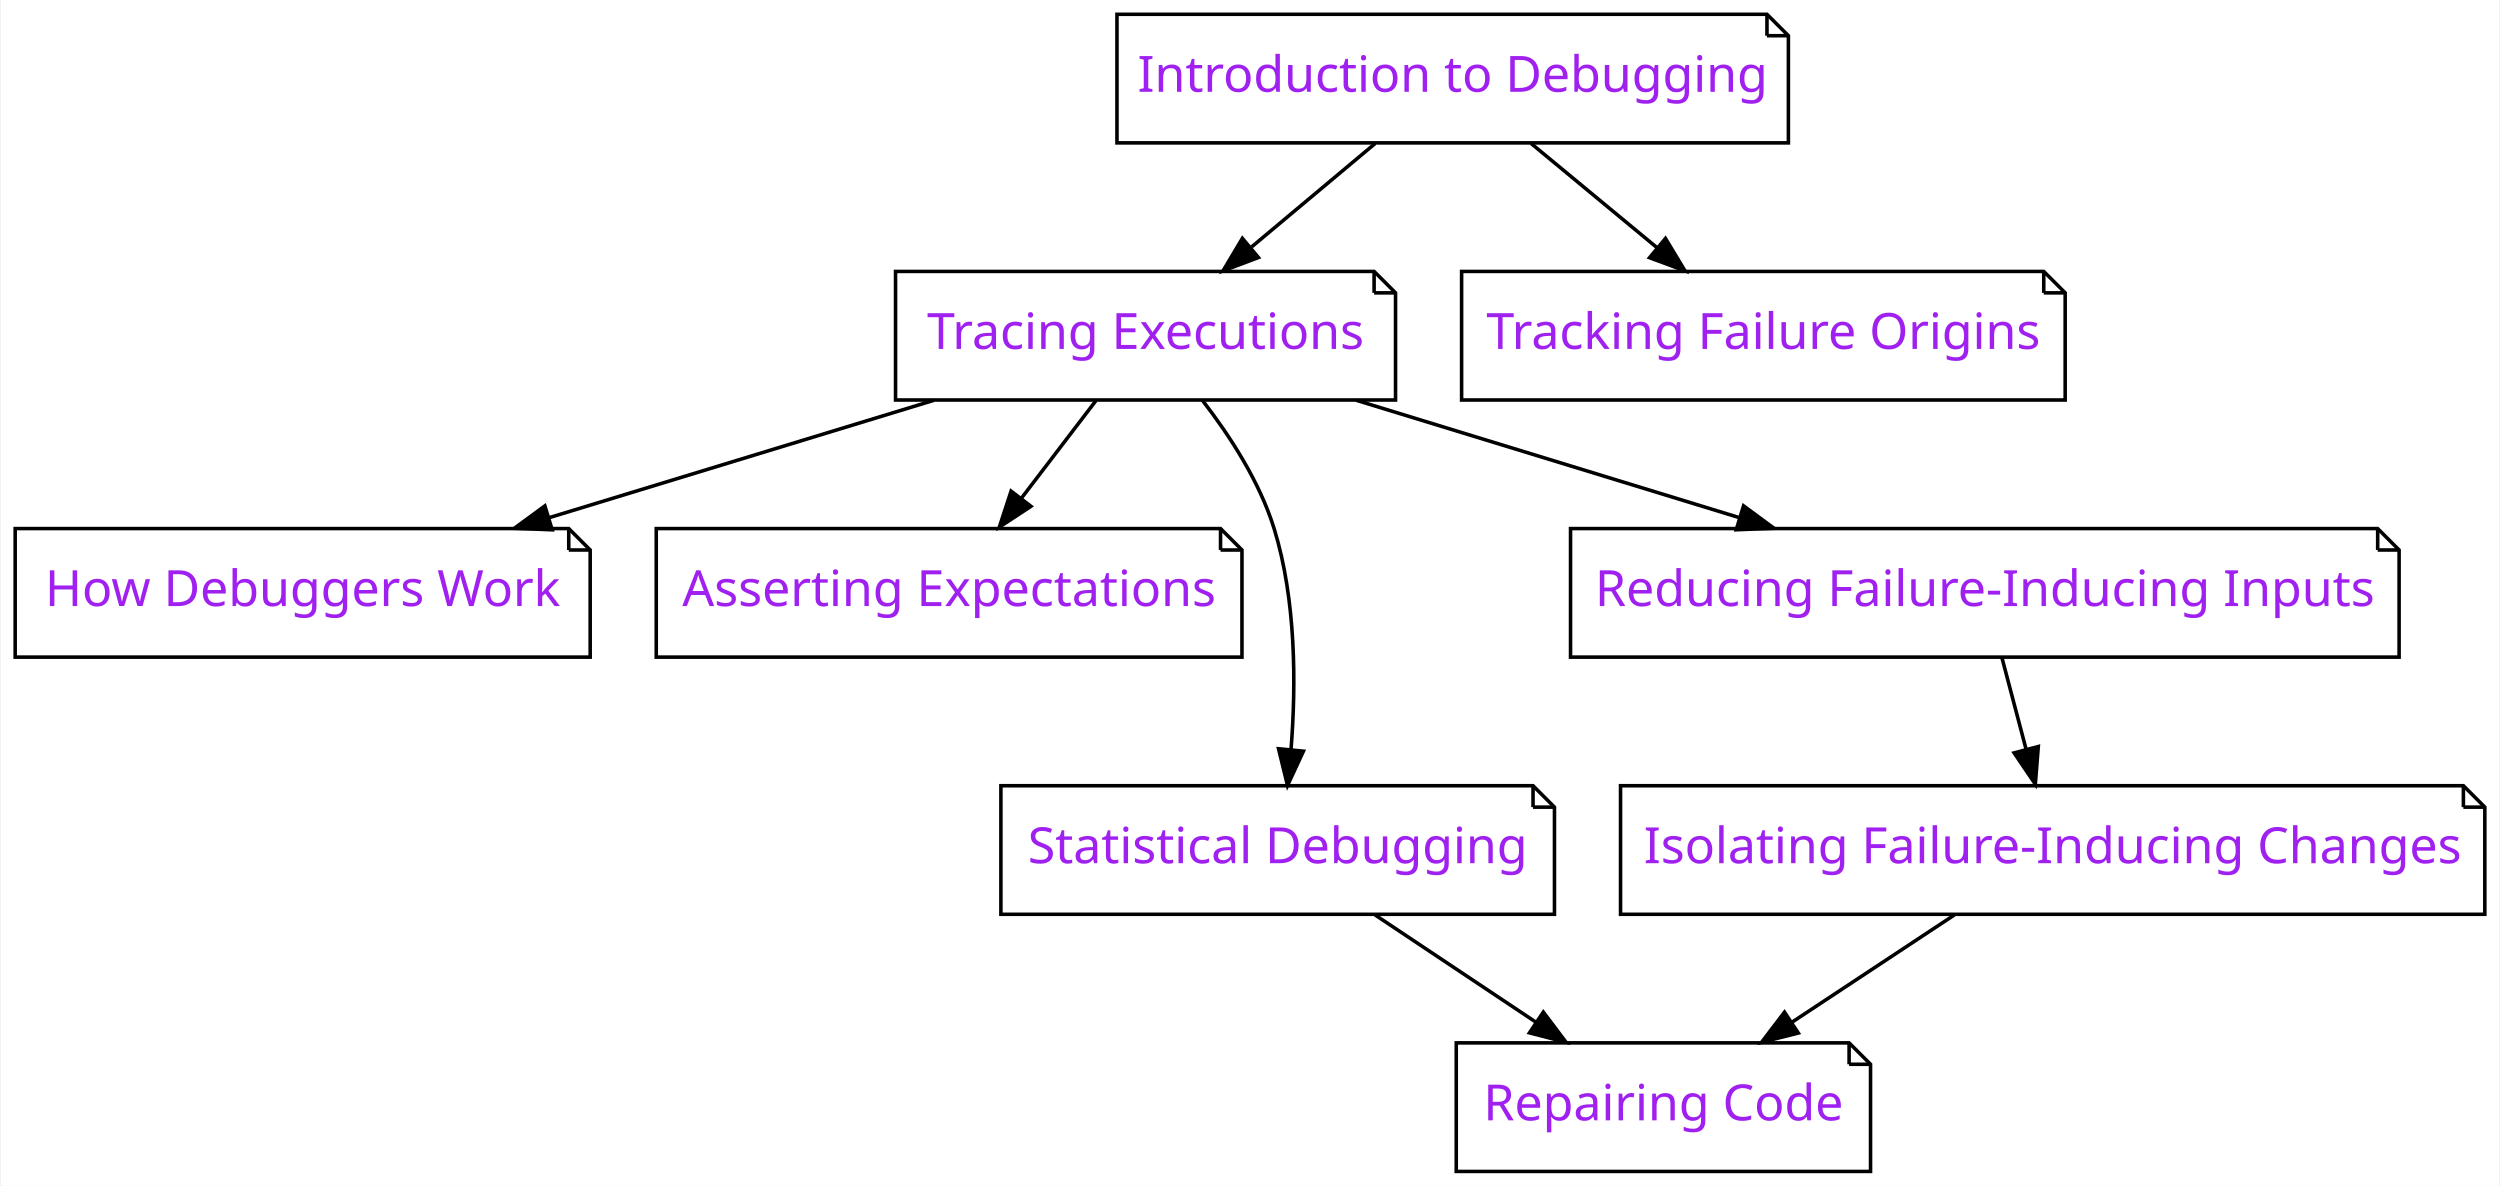
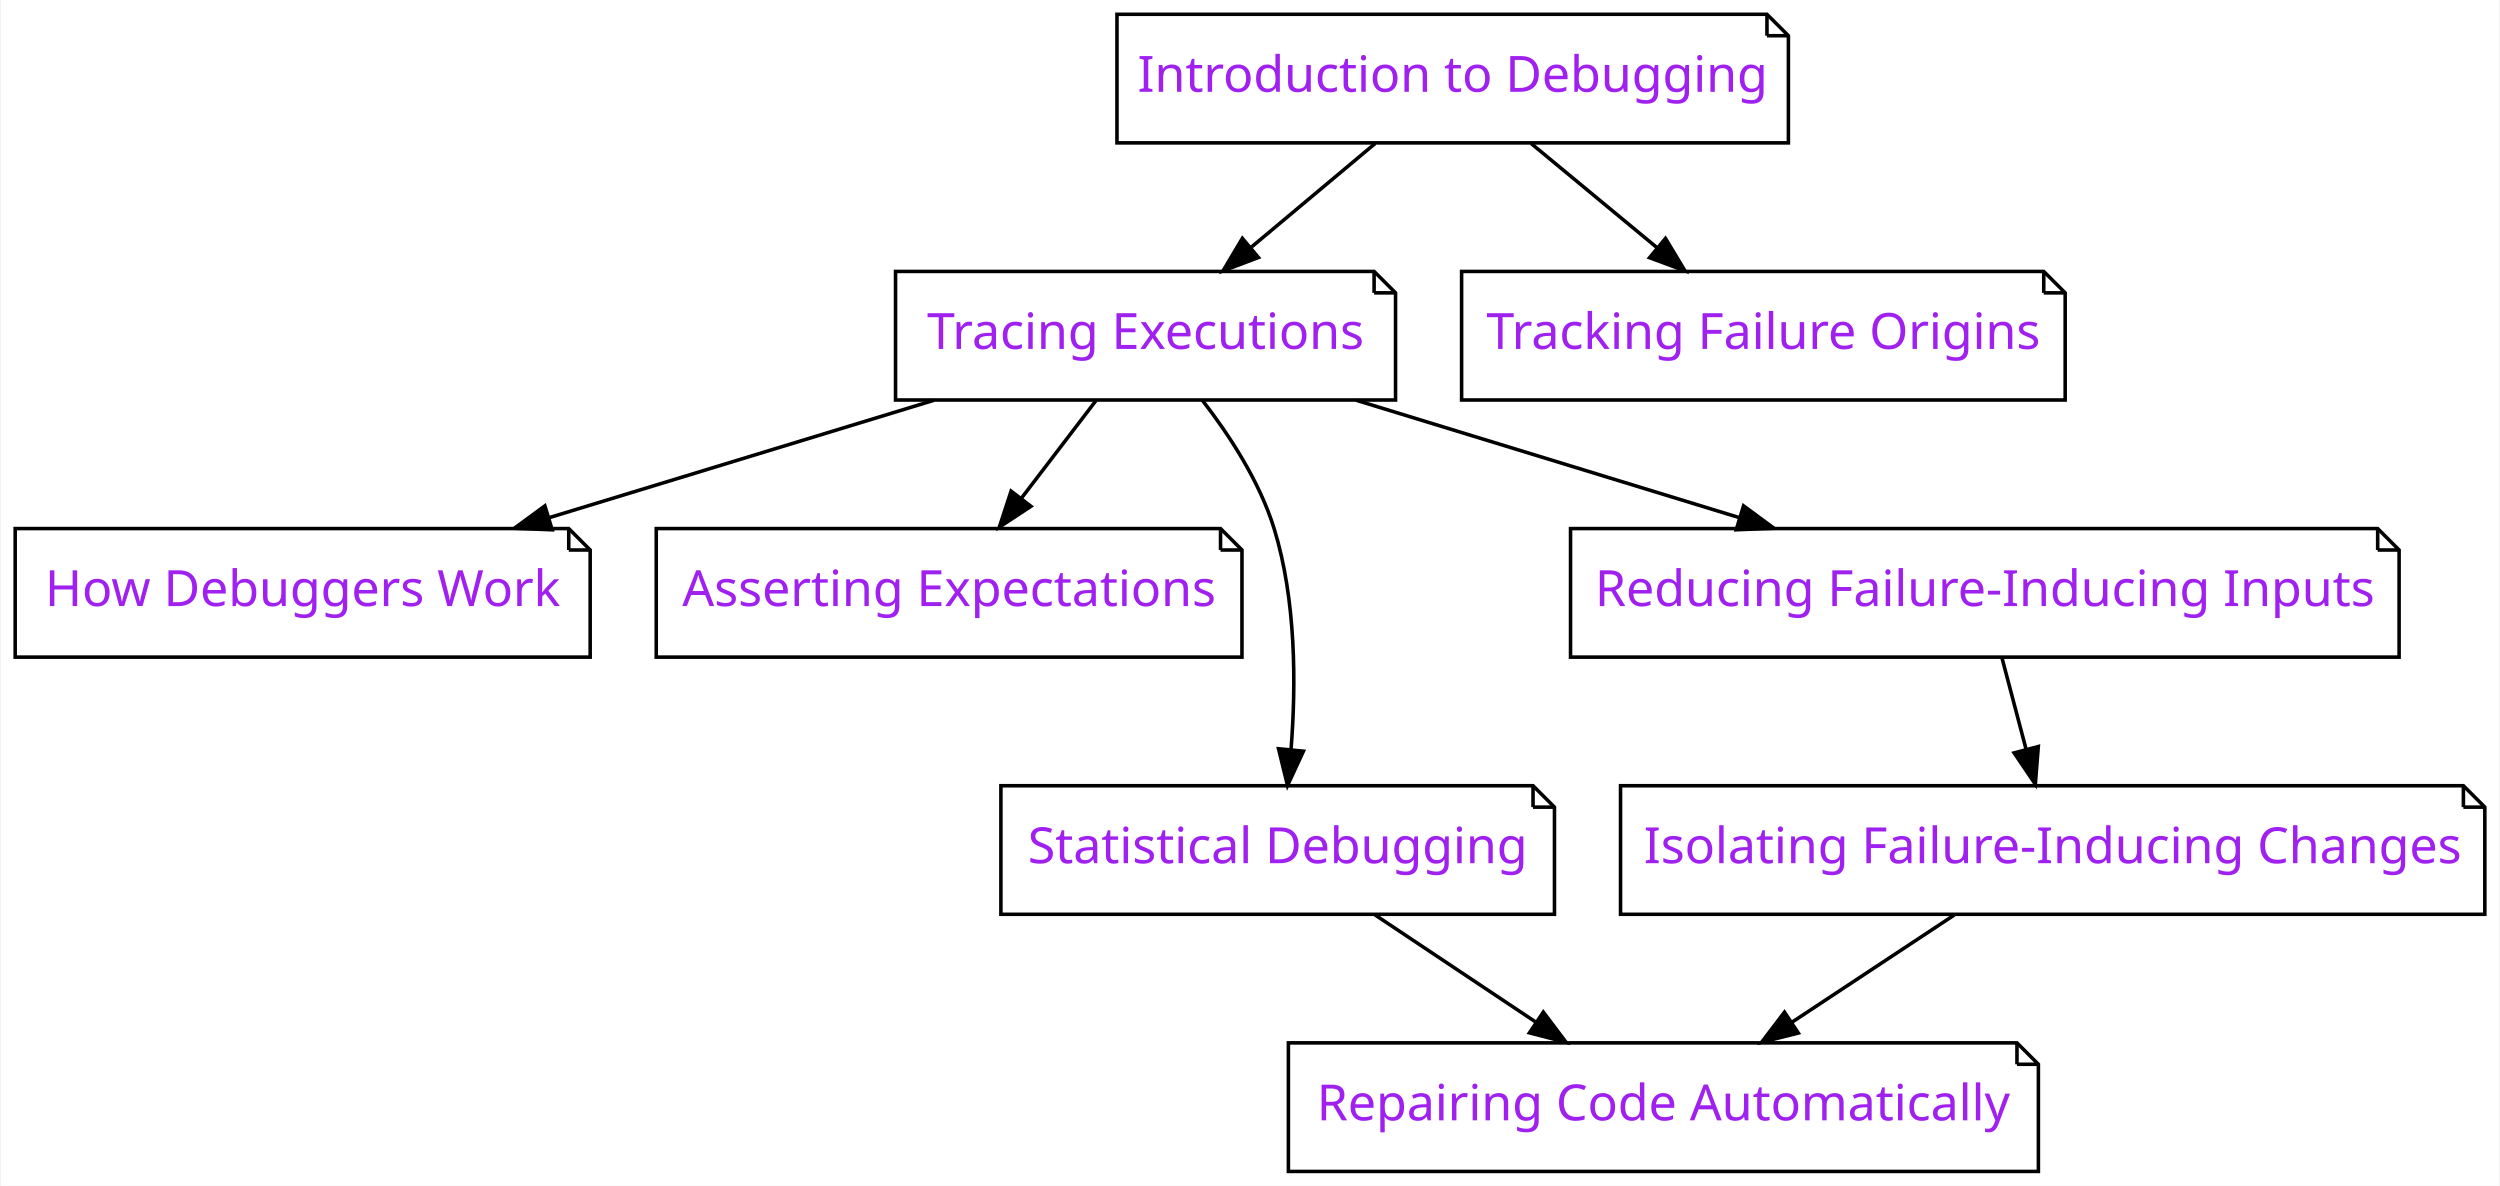
<svg xmlns="http://www.w3.org/2000/svg" xmlns:xlink="http://www.w3.org/1999/xlink" width="700pt" height="332pt" viewBox="0.00 0.00 699.50 332.00">
  <g id="graph0" class="graph" transform="scale(1 1) rotate(0) translate(4 328)">
    <polygon fill="#ffffff" stroke="transparent" points="-4,4 -4,-328 695.5,-328 695.5,4 -4,4" />
    <g id="node1" class="node">
      <g id="a_node1">
        <a xlink:href="Tracer.ipynb" xlink:title="Tracer">
          <polygon fill="#ffffff" stroke="#000000" points="380.5,-252 246.5,-252 246.5,-216 386.5,-216 386.5,-246 380.5,-252" />
          <polyline fill="none" stroke="#000000" points="380.5,-252 380.5,-246 " />
          <polyline fill="none" stroke="#000000" points="386.5,-246 380.5,-246 " />
          <text text-anchor="middle" x="316.5" y="-230.3" font-family="Raleway" font-size="14.00" fill="#a020f0">Tracing Executions</text>
        </a>
      </g>
    </g>
    <g id="node2" class="node">
      <g id="a_node2">
        <a xlink:href="Debugger.ipynb" xlink:title="Debugger">
          <polygon fill="#ffffff" stroke="#000000" points="155,-180 0,-180 0,-144 161,-144 161,-174 155,-180" />
          <polyline fill="none" stroke="#000000" points="155,-180 155,-174 " />
          <polyline fill="none" stroke="#000000" points="161,-174 155,-174 " />
          <text text-anchor="middle" x="80.5" y="-158.3" font-family="Raleway" font-size="14.00" fill="#a020f0">How Debuggers Work</text>
        </a>
      </g>
    </g>
    <g id="edge1" class="edge">
      <path fill="none" stroke="#000000" d="M257.252,-215.924C224.569,-205.953 183.812,-193.519 149.674,-183.104" />
      <polygon fill="#000000" stroke="#000000" points="150.359,-179.654 139.773,-180.083 148.316,-186.349 150.359,-179.654" />
    </g>
    <g id="node3" class="node">
      <g id="a_node3">
        <a xlink:href="Assertions.ipynb" xlink:title="Assertions">
          <polygon fill="#ffffff" stroke="#000000" points="337.5,-180 179.5,-180 179.5,-144 343.5,-144 343.5,-174 337.5,-180" />
          <polyline fill="none" stroke="#000000" points="337.5,-180 337.5,-174 " />
          <polyline fill="none" stroke="#000000" points="343.5,-174 337.5,-174 " />
          <text text-anchor="middle" x="261.5" y="-158.3" font-family="Raleway" font-size="14.00" fill="#a020f0">Asserting Expectations</text>
        </a>
      </g>
    </g>
    <g id="edge2" class="edge">
      <path fill="none" stroke="#000000" d="M302.621,-215.831C296.286,-207.539 288.662,-197.557 281.707,-188.453" />
      <polygon fill="#000000" stroke="#000000" points="284.418,-186.235 275.566,-180.413 278.855,-190.485 284.418,-186.235" />
    </g>
    <g id="node4" class="node">
      <g id="a_node4">
        <a xlink:href="StatisticalDebugger.ipynb" xlink:title="StatisticalDebugger">
          <polygon fill="#ffffff" stroke="#000000" points="425,-108 276,-108 276,-72 431,-72 431,-102 425,-108" />
          <polyline fill="none" stroke="#000000" points="425,-108 425,-102 " />
          <polyline fill="none" stroke="#000000" points="431,-102 425,-102 " />
          <text text-anchor="middle" x="353.5" y="-86.3" font-family="Raleway" font-size="14.00" fill="#a020f0">Statistical Debugging</text>
        </a>
      </g>
    </g>
    <g id="edge3" class="edge">
      <path fill="none" stroke="#000000" d="M332.43,-215.899C340.077,-206.014 348.444,-193.134 352.5,-180 358.677,-160 358.663,-136.288 357.246,-118.225" />
      <polygon fill="#000000" stroke="#000000" points="360.709,-117.666 356.256,-108.053 353.742,-118.345 360.709,-117.666" />
    </g>
    <g id="node5" class="node">
      <g id="a_node5">
        <a xlink:href="DeltaDebugger.ipynb" xlink:title="DeltaDebugger">
          <polygon fill="#ffffff" stroke="#000000" points="661.5,-180 435.5,-180 435.5,-144 667.5,-144 667.5,-174 661.5,-180" />
          <polyline fill="none" stroke="#000000" points="661.5,-180 661.5,-174 " />
          <polyline fill="none" stroke="#000000" points="667.5,-174 661.5,-174 " />
          <text text-anchor="middle" x="551.5" y="-158.3" font-family="Raleway" font-size="14.00" fill="#a020f0">Reducing Failure-Inducing Inputs</text>
        </a>
      </g>
    </g>
    <g id="edge4" class="edge">
      <path fill="none" stroke="#000000" d="M375.497,-215.924C408.042,-205.953 448.626,-193.519 482.619,-183.104" />
      <polygon fill="#000000" stroke="#000000" points="483.943,-186.359 492.479,-180.083 481.892,-179.666 483.943,-186.359" />
    </g>
    <g id="node8" class="node">
      <g id="a_node8">
        <a xlink:href="Repairer.ipynb" xlink:title="Repairer">
-           <polygon fill="#ffffff" stroke="#000000" points="513.5,-36 403.5,-36 403.5,0 519.5,0 519.5,-30 513.5,-36" />
-           <polyline fill="none" stroke="#000000" points="513.5,-36 513.5,-30 " />
-           <polyline fill="none" stroke="#000000" points="519.5,-30 513.5,-30 " />
-           <text text-anchor="middle" x="461.5" y="-14.3" font-family="Raleway" font-size="14.00" fill="#a020f0">Repairing Code</text>
+           <polygon fill="#ffffff" stroke="#000000" points="560.5,-36 356.5,-36 356.5,0 566.5,0 566.5,-30 560.5,-36" />
+           <polyline fill="none" stroke="#000000" points="560.5,-36 560.5,-30 " />
+           <polyline fill="none" stroke="#000000" points="566.5,-30 560.5,-30 " />
+           <text text-anchor="middle" x="461.5" y="-14.3" font-family="Raleway" font-size="14.00" fill="#a020f0">Repairing Code Automatically</text>
        </a>
      </g>
    </g>
    <g id="edge7" class="edge">
      <path fill="none" stroke="#000000" d="M380.753,-71.831C394.439,-62.707 411.192,-51.539 425.883,-41.745" />
      <polygon fill="#000000" stroke="#000000" points="427.877,-44.622 434.256,-36.163 423.994,-38.798 427.877,-44.622" />
    </g>
    <g id="node9" class="node">
      <g id="a_node9">
        <a xlink:href="ChangeDebugger.ipynb" xlink:title="ChangeDebugger">
          <polygon fill="#ffffff" stroke="#000000" points="685.5,-108 449.5,-108 449.5,-72 691.5,-72 691.5,-102 685.5,-108" />
          <polyline fill="none" stroke="#000000" points="685.5,-108 685.5,-102 " />
          <polyline fill="none" stroke="#000000" points="691.5,-102 685.5,-102 " />
          <text text-anchor="middle" x="570.5" y="-86.3" font-family="Raleway" font-size="14.00" fill="#a020f0">Isolating Failure-Inducing Changes</text>
        </a>
      </g>
    </g>
    <g id="edge8" class="edge">
      <path fill="none" stroke="#000000" d="M556.294,-143.831C558.349,-136.046 560.796,-126.773 563.076,-118.135" />
      <polygon fill="#000000" stroke="#000000" points="566.473,-118.975 565.641,-108.413 559.705,-117.189 566.473,-118.975" />
    </g>
    <g id="node6" class="node">
      <g id="a_node6">
        <a xlink:href="Intro_Debugging.ipynb" xlink:title="Intro_Debugging">
          <polygon fill="#ffffff" stroke="#000000" points="490.5,-324 308.5,-324 308.5,-288 496.5,-288 496.5,-318 490.5,-324" />
          <polyline fill="none" stroke="#000000" points="490.5,-324 490.5,-318 " />
          <polyline fill="none" stroke="#000000" points="496.5,-318 490.5,-318 " />
          <text text-anchor="middle" x="402.5" y="-302.3" font-family="Raleway" font-size="14.00" fill="#a020f0">Introduction to Debugging</text>
        </a>
      </g>
    </g>
    <g id="edge5" class="edge">
      <path fill="none" stroke="#000000" d="M380.799,-287.831C370.308,-279.048 357.555,-268.371 346.181,-258.849" />
      <polygon fill="#000000" stroke="#000000" points="348.109,-255.899 338.195,-252.163 343.615,-261.266 348.109,-255.899" />
    </g>
    <g id="node7" class="node">
      <g id="a_node7">
        <a xlink:href="Slicer.ipynb" xlink:title="Slicer">
          <polygon fill="#ffffff" stroke="#000000" points="568,-252 405,-252 405,-216 574,-216 574,-246 568,-252" />
          <polyline fill="none" stroke="#000000" points="568,-252 568,-246 " />
          <polyline fill="none" stroke="#000000" points="574,-246 568,-246 " />
          <text text-anchor="middle" x="489.5" y="-230.3" font-family="Raleway" font-size="14.00" fill="#a020f0">Tracking Failure Origins</text>
        </a>
      </g>
    </g>
    <g id="edge6" class="edge">
      <path fill="none" stroke="#000000" d="M424.454,-287.831C435.17,-278.963 448.219,-268.164 459.809,-258.572" />
      <polygon fill="#000000" stroke="#000000" points="462.081,-261.235 467.553,-252.163 457.618,-255.842 462.081,-261.235" />
    </g>
    <g id="edge9" class="edge">
      <path fill="none" stroke="#000000" d="M542.995,-71.831C529.182,-62.707 512.274,-51.539 497.447,-41.745" />
      <polygon fill="#000000" stroke="#000000" points="499.27,-38.754 488.997,-36.163 495.411,-44.595 499.27,-38.754" />
    </g>
  </g>
</svg>
